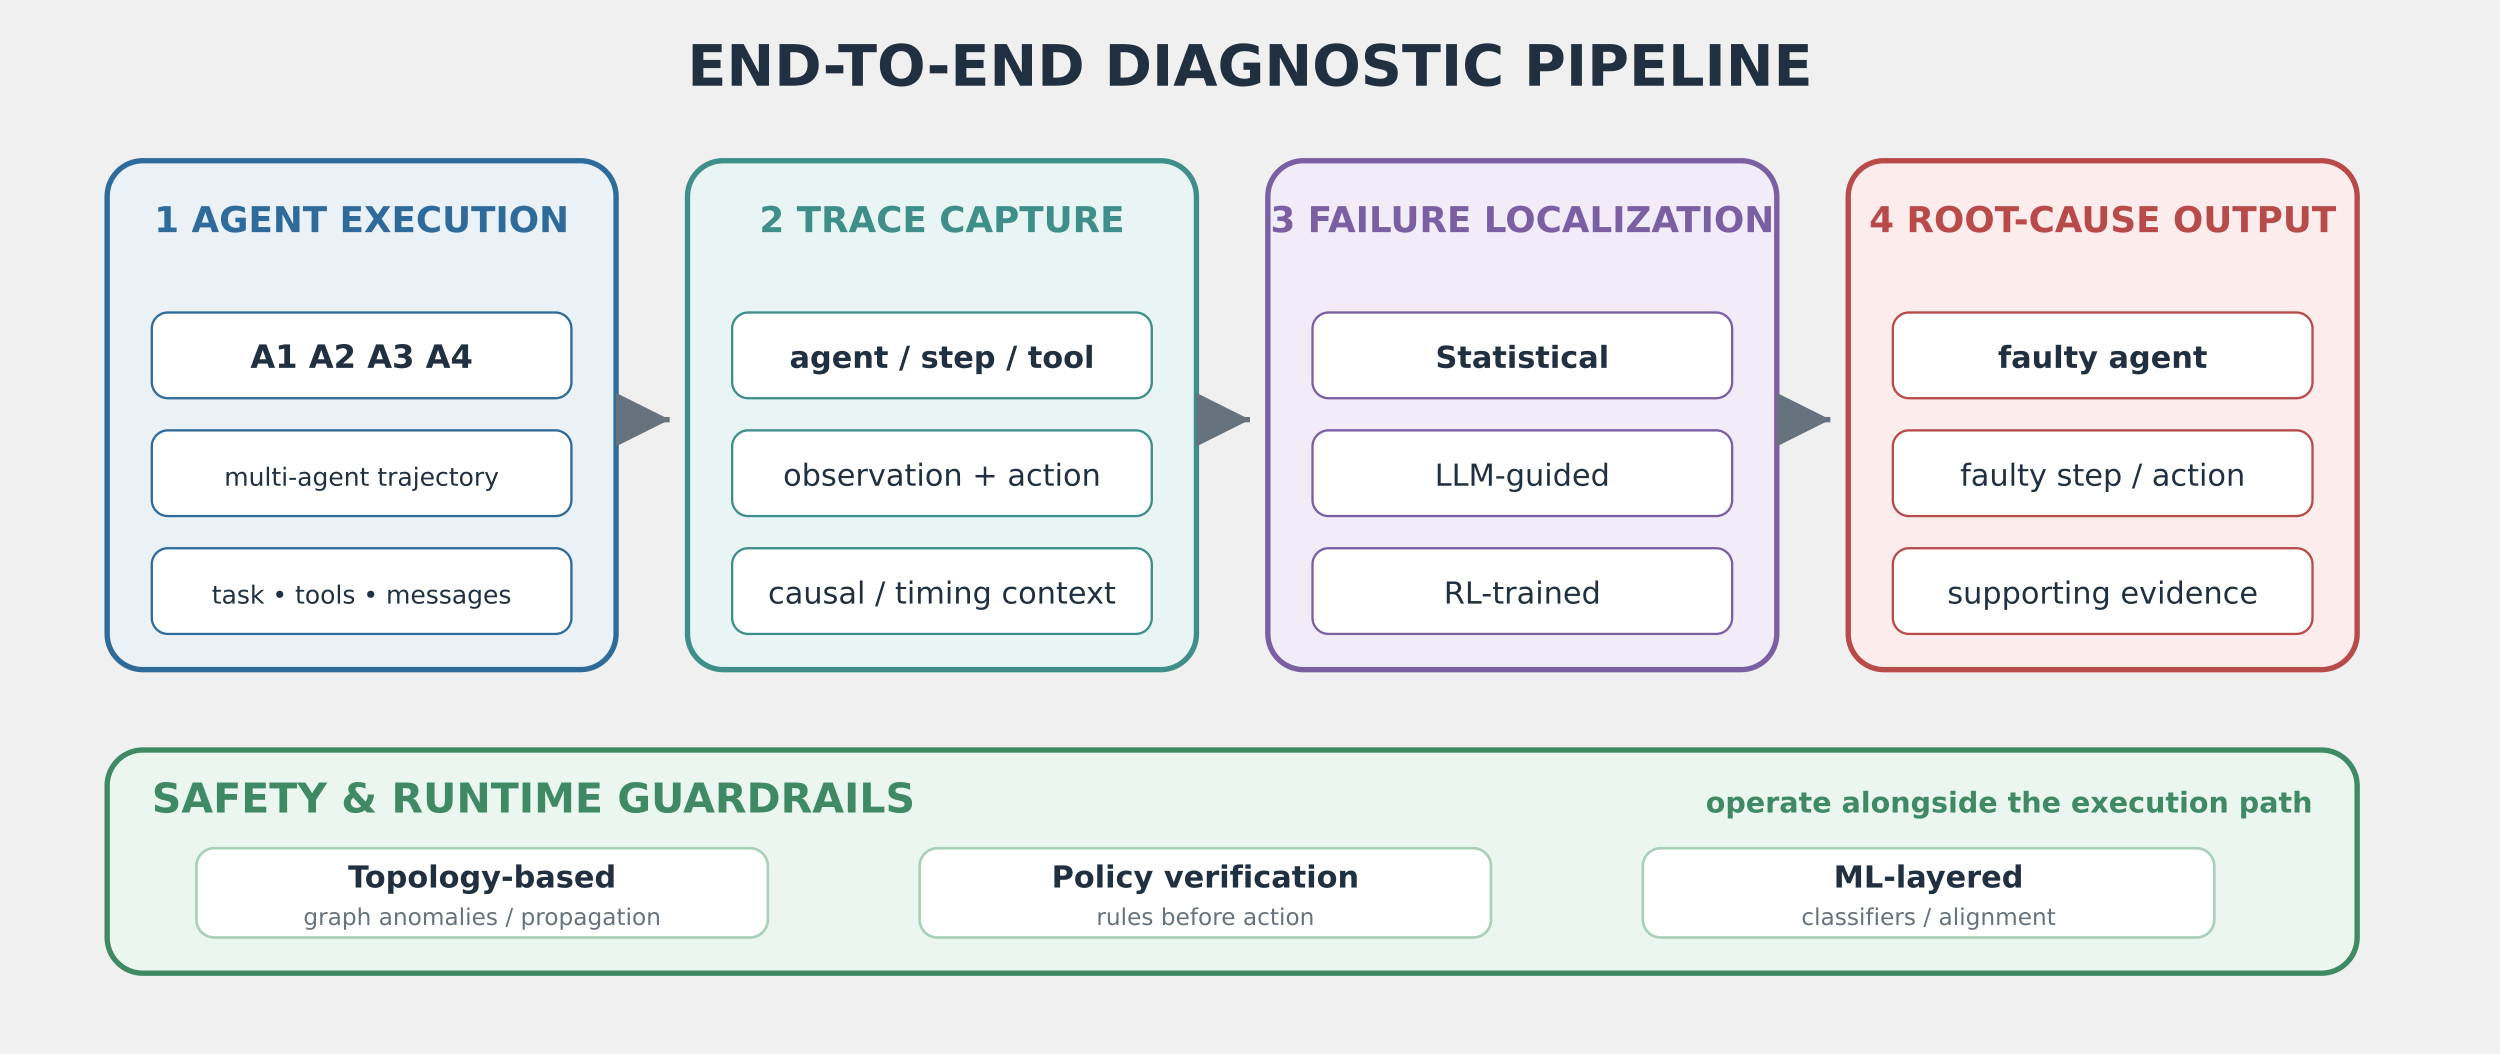
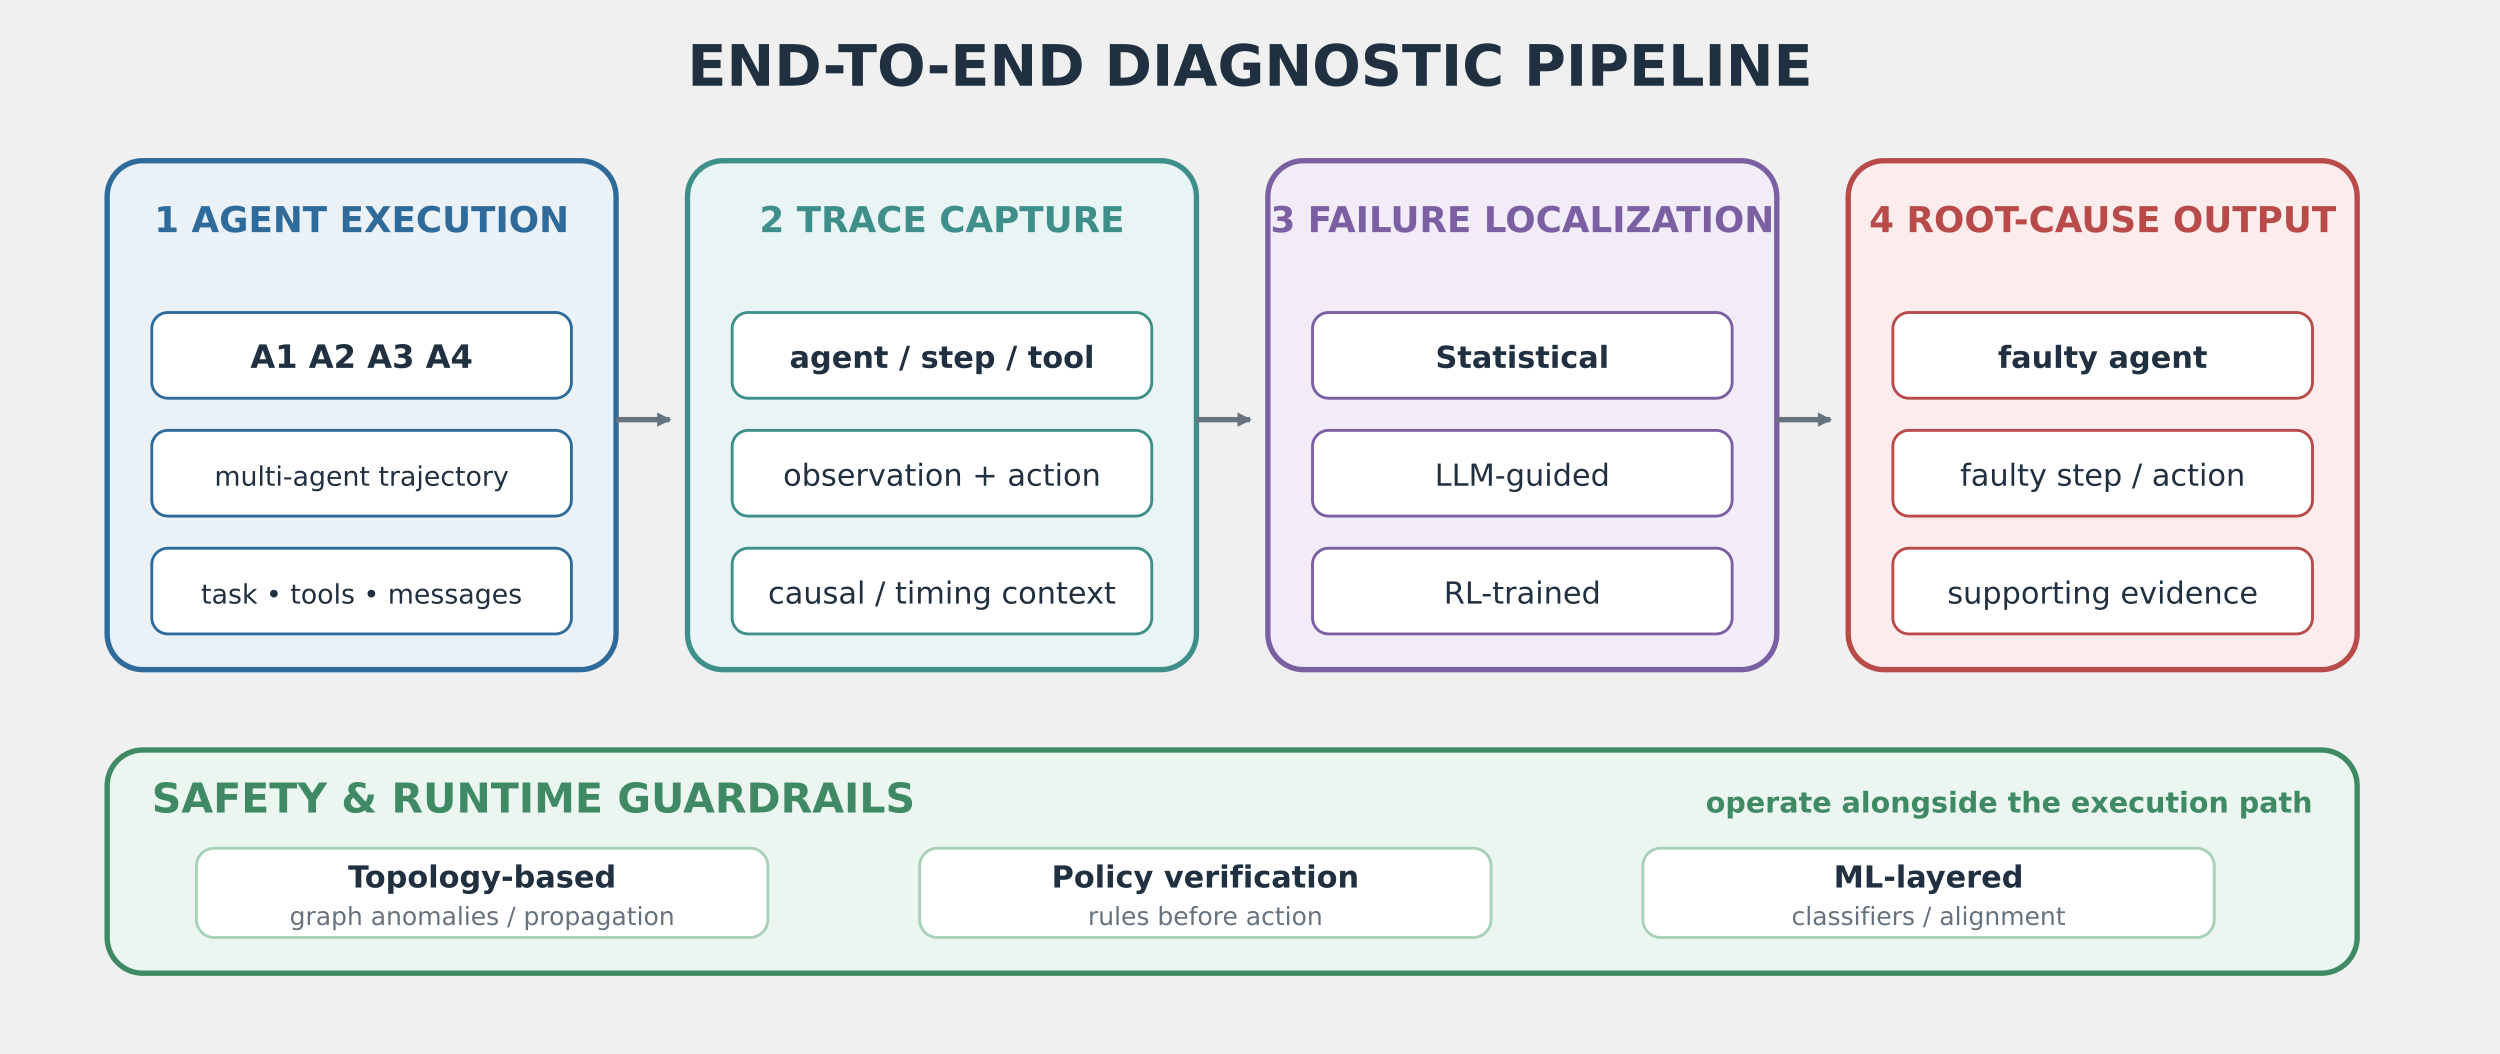
<svg xmlns="http://www.w3.org/2000/svg" baseProfile="full" height="590px" version="1.1" viewBox="0 0 1400 590" width="1400px">
  <defs>
-     <marker id="id3" markerHeight="10" markerUnits="strokeWidth" markerWidth="10" orient="auto" refX="10" refY="5">
-       <path d="M 0 0 L 10 5 L 0 10 z" fill="#66727D" />
+     <marker id="id3" markerHeight="8" markerUnits="userSpaceOnUse" markerWidth="8" orient="auto" refX="7" refY="4">
+       <path d="M 0 0 L 8 4 L 0 8 z" fill="#66727D" />
    </marker>
-     <marker id="id4" markerHeight="10" markerUnits="strokeWidth" markerWidth="10" orient="auto" refX="10" refY="5">
-       <path d="M 0 0 L 10 5 L 0 10 z" fill="#66727D" />
+     <marker id="id4" markerHeight="8" markerUnits="userSpaceOnUse" markerWidth="8" orient="auto" refX="7" refY="4">
+       <path d="M 0 0 L 8 4 L 0 8 z" fill="#66727D" />
    </marker>
-     <marker id="id5" markerHeight="10" markerUnits="strokeWidth" markerWidth="10" orient="auto" refX="10" refY="5">
-       <path d="M 0 0 L 10 5 L 0 10 z" fill="#66727D" />
+     <marker id="id5" markerHeight="8" markerUnits="userSpaceOnUse" markerWidth="8" orient="auto" refX="7" refY="4">
+       <path d="M 0 0 L 8 4 L 0 8 z" fill="#66727D" />
    </marker>
  </defs>
  <text fill="#203040" font-family="DejaVu Sans, Arial, sans-serif" font-size="32" font-weight="bold" text-anchor="middle" x="700" y="48">END-TO-END DIAGNOSTIC PIPELINE</text>
  <rect fill="#EAF2F8" height="285" rx="20" ry="20" stroke="#2F6B9A" stroke-width="3" width="285" x="60" y="90" />
  <text fill="#2F6B9A" font-family="DejaVu Sans, Arial, sans-serif" font-size="20" font-weight="bold" text-anchor="middle" x="202.5" y="130">1  AGENT EXECUTION</text>
-   <rect fill="#FFFFFF" height="48" rx="9" ry="9" stroke="#2F6B9A" stroke-width="1.3" width="235" x="85" y="175" />
+   <rect fill="#FFFFFF" height="48" rx="9" ry="9" stroke="#2F6B9A" stroke-width="1.6" width="235" x="85" y="175" />
  <text fill="#203040" font-family="DejaVu Sans, Arial, sans-serif" font-size="18" font-weight="bold" text-anchor="middle" x="202.5" y="206">A1  A2  A3  A4</text>
-   <rect fill="#FFFFFF" height="48" rx="9" ry="9" stroke="#2F6B9A" stroke-width="1.3" width="235" x="85" y="241" />
-   <text fill="#203040" font-family="DejaVu Sans, Arial, sans-serif" font-size="14" font-weight="normal" text-anchor="middle" x="202.5" y="272">multi-agent trajectory</text>
-   <rect fill="#FFFFFF" height="48" rx="9" ry="9" stroke="#2F6B9A" stroke-width="1.3" width="235" x="85" y="307" />
-   <text fill="#203040" font-family="DejaVu Sans, Arial, sans-serif" font-size="14" font-weight="normal" text-anchor="middle" x="202.5" y="338">task • tools • messages</text>
+   <rect fill="#FFFFFF" height="48" rx="9" ry="9" stroke="#2F6B9A" stroke-width="1.6" width="235" x="85" y="241" />
+   <text fill="#203040" font-family="DejaVu Sans, Arial, sans-serif" font-size="15" font-weight="normal" text-anchor="middle" x="202.5" y="272">multi-agent trajectory</text>
+   <rect fill="#FFFFFF" height="48" rx="9" ry="9" stroke="#2F6B9A" stroke-width="1.6" width="235" x="85" y="307" />
+   <text fill="#203040" font-family="DejaVu Sans, Arial, sans-serif" font-size="15" font-weight="normal" text-anchor="middle" x="202.5" y="338">task • tools • messages</text>
  <rect fill="#E9F5F4" height="285" rx="20" ry="20" stroke="#3E8E8A" stroke-width="3" width="285" x="385" y="90" />
  <text fill="#3E8E8A" font-family="DejaVu Sans, Arial, sans-serif" font-size="20" font-weight="bold" text-anchor="middle" x="527.5" y="130">2  TRACE CAPTURE</text>
-   <rect fill="#FFFFFF" height="48" rx="9" ry="9" stroke="#3E8E8A" stroke-width="1.3" width="235" x="410" y="175" />
+   <rect fill="#FFFFFF" height="48" rx="9" ry="9" stroke="#3E8E8A" stroke-width="1.6" width="235" x="410" y="175" />
  <text fill="#203040" font-family="DejaVu Sans, Arial, sans-serif" font-size="17" font-weight="bold" text-anchor="middle" x="527.5" y="206">agent / step / tool</text>
-   <rect fill="#FFFFFF" height="48" rx="9" ry="9" stroke="#3E8E8A" stroke-width="1.3" width="235" x="410" y="241" />
+   <rect fill="#FFFFFF" height="48" rx="9" ry="9" stroke="#3E8E8A" stroke-width="1.6" width="235" x="410" y="241" />
  <text fill="#203040" font-family="DejaVu Sans, Arial, sans-serif" font-size="17" font-weight="normal" text-anchor="middle" x="527.5" y="272">observation + action</text>
-   <rect fill="#FFFFFF" height="48" rx="9" ry="9" stroke="#3E8E8A" stroke-width="1.3" width="235" x="410" y="307" />
+   <rect fill="#FFFFFF" height="48" rx="9" ry="9" stroke="#3E8E8A" stroke-width="1.6" width="235" x="410" y="307" />
  <text fill="#203040" font-family="DejaVu Sans, Arial, sans-serif" font-size="17" font-weight="normal" text-anchor="middle" x="527.5" y="338">causal / timing context</text>
  <rect fill="#F1ECF8" height="285" rx="20" ry="20" stroke="#7A5FA3" stroke-width="3" width="285" x="710" y="90" />
  <text fill="#7A5FA3" font-family="DejaVu Sans, Arial, sans-serif" font-size="20" font-weight="bold" text-anchor="middle" x="852.5" y="130">3  FAILURE LOCALIZATION</text>
-   <rect fill="#FFFFFF" height="48" rx="9" ry="9" stroke="#7A5FA3" stroke-width="1.3" width="235" x="735" y="175" />
+   <rect fill="#FFFFFF" height="48" rx="9" ry="9" stroke="#7A5FA3" stroke-width="1.6" width="235" x="735" y="175" />
  <text fill="#203040" font-family="DejaVu Sans, Arial, sans-serif" font-size="17" font-weight="bold" text-anchor="middle" x="852.5" y="206">Statistical</text>
-   <rect fill="#FFFFFF" height="48" rx="9" ry="9" stroke="#7A5FA3" stroke-width="1.3" width="235" x="735" y="241" />
+   <rect fill="#FFFFFF" height="48" rx="9" ry="9" stroke="#7A5FA3" stroke-width="1.6" width="235" x="735" y="241" />
  <text fill="#203040" font-family="DejaVu Sans, Arial, sans-serif" font-size="17" font-weight="normal" text-anchor="middle" x="852.5" y="272">LLM-guided</text>
-   <rect fill="#FFFFFF" height="48" rx="9" ry="9" stroke="#7A5FA3" stroke-width="1.3" width="235" x="735" y="307" />
+   <rect fill="#FFFFFF" height="48" rx="9" ry="9" stroke="#7A5FA3" stroke-width="1.6" width="235" x="735" y="307" />
  <text fill="#203040" font-family="DejaVu Sans, Arial, sans-serif" font-size="17" font-weight="normal" text-anchor="middle" x="852.5" y="338">RL-trained</text>
  <rect fill="#FCECEC" height="285" rx="20" ry="20" stroke="#B84A4A" stroke-width="3" width="285" x="1035" y="90" />
  <text fill="#B84A4A" font-family="DejaVu Sans, Arial, sans-serif" font-size="20" font-weight="bold" text-anchor="middle" x="1177.5" y="130">4  ROOT-CAUSE OUTPUT</text>
-   <rect fill="#FFFFFF" height="48" rx="9" ry="9" stroke="#B84A4A" stroke-width="1.3" width="235" x="1060" y="175" />
+   <rect fill="#FFFFFF" height="48" rx="9" ry="9" stroke="#B84A4A" stroke-width="1.6" width="235" x="1060" y="175" />
  <text fill="#203040" font-family="DejaVu Sans, Arial, sans-serif" font-size="17" font-weight="bold" text-anchor="middle" x="1177.5" y="206">faulty agent</text>
-   <rect fill="#FFFFFF" height="48" rx="9" ry="9" stroke="#B84A4A" stroke-width="1.3" width="235" x="1060" y="241" />
+   <rect fill="#FFFFFF" height="48" rx="9" ry="9" stroke="#B84A4A" stroke-width="1.6" width="235" x="1060" y="241" />
  <text fill="#203040" font-family="DejaVu Sans, Arial, sans-serif" font-size="17" font-weight="normal" text-anchor="middle" x="1177.5" y="272">faulty step / action</text>
-   <rect fill="#FFFFFF" height="48" rx="9" ry="9" stroke="#B84A4A" stroke-width="1.3" width="235" x="1060" y="307" />
+   <rect fill="#FFFFFF" height="48" rx="9" ry="9" stroke="#B84A4A" stroke-width="1.6" width="235" x="1060" y="307" />
  <text fill="#203040" font-family="DejaVu Sans, Arial, sans-serif" font-size="17" font-weight="normal" text-anchor="middle" x="1177.5" y="338">supporting evidence</text>
  <line marker-end="url(#id3)" stroke="#66727D" stroke-width="3" x1="345" x2="375" y1="235" y2="235" />
  <line marker-end="url(#id4)" stroke="#66727D" stroke-width="3" x1="670" x2="700" y1="235" y2="235" />
  <line marker-end="url(#id5)" stroke="#66727D" stroke-width="3" x1="995" x2="1025" y1="235" y2="235" />
  <rect fill="#EAF6EF" height="125" rx="20" ry="20" stroke="#3F8A64" stroke-width="3" width="1260" x="60" y="420" />
  <text fill="#3F8A64" font-family="DejaVu Sans, Arial, sans-serif" font-size="23" font-weight="bold" text-anchor="start" x="85" y="455">SAFETY &amp; RUNTIME GUARDRAILS</text>
  <text fill="#3F8A64" font-family="DejaVu Sans, Arial, sans-serif" font-size="16" font-weight="bold" text-anchor="end" x="1295" y="455">operate alongside the execution path</text>
-   <rect fill="#FFFFFF" height="50" rx="10" ry="10" stroke="#A9D0B9" stroke-width="1.5" width="320" x="110" y="475" />
+   <rect fill="#FFFFFF" height="50" rx="10" ry="10" stroke="#A9D0B9" stroke-width="1.6" width="320" x="110" y="475" />
  <text fill="#203040" font-family="DejaVu Sans, Arial, sans-serif" font-size="17" font-weight="bold" text-anchor="middle" x="270" y="497">Topology-based</text>
-   <text fill="#66727D" font-family="DejaVu Sans, Arial, sans-serif" font-size="13" font-weight="normal" text-anchor="middle" x="270" y="518">graph anomalies / propagation</text>
-   <rect fill="#FFFFFF" height="50" rx="10" ry="10" stroke="#A9D0B9" stroke-width="1.5" width="320" x="515" y="475" />
+   <text fill="#66727D" font-family="DejaVu Sans, Arial, sans-serif" font-size="14" font-weight="normal" text-anchor="middle" x="270" y="518">graph anomalies / propagation</text>
+   <rect fill="#FFFFFF" height="50" rx="10" ry="10" stroke="#A9D0B9" stroke-width="1.6" width="320" x="515" y="475" />
  <text fill="#203040" font-family="DejaVu Sans, Arial, sans-serif" font-size="17" font-weight="bold" text-anchor="middle" x="675" y="497">Policy verification</text>
-   <text fill="#66727D" font-family="DejaVu Sans, Arial, sans-serif" font-size="13" font-weight="normal" text-anchor="middle" x="675" y="518">rules before action</text>
-   <rect fill="#FFFFFF" height="50" rx="10" ry="10" stroke="#A9D0B9" stroke-width="1.5" width="320" x="920" y="475" />
+   <text fill="#66727D" font-family="DejaVu Sans, Arial, sans-serif" font-size="14" font-weight="normal" text-anchor="middle" x="675" y="518">rules before action</text>
+   <rect fill="#FFFFFF" height="50" rx="10" ry="10" stroke="#A9D0B9" stroke-width="1.6" width="320" x="920" y="475" />
  <text fill="#203040" font-family="DejaVu Sans, Arial, sans-serif" font-size="17" font-weight="bold" text-anchor="middle" x="1080" y="497">ML-layered</text>
-   <text fill="#66727D" font-family="DejaVu Sans, Arial, sans-serif" font-size="13" font-weight="normal" text-anchor="middle" x="1080" y="518">classifiers / alignment</text>
+   <text fill="#66727D" font-family="DejaVu Sans, Arial, sans-serif" font-size="14" font-weight="normal" text-anchor="middle" x="1080" y="518">classifiers / alignment</text>
</svg>
